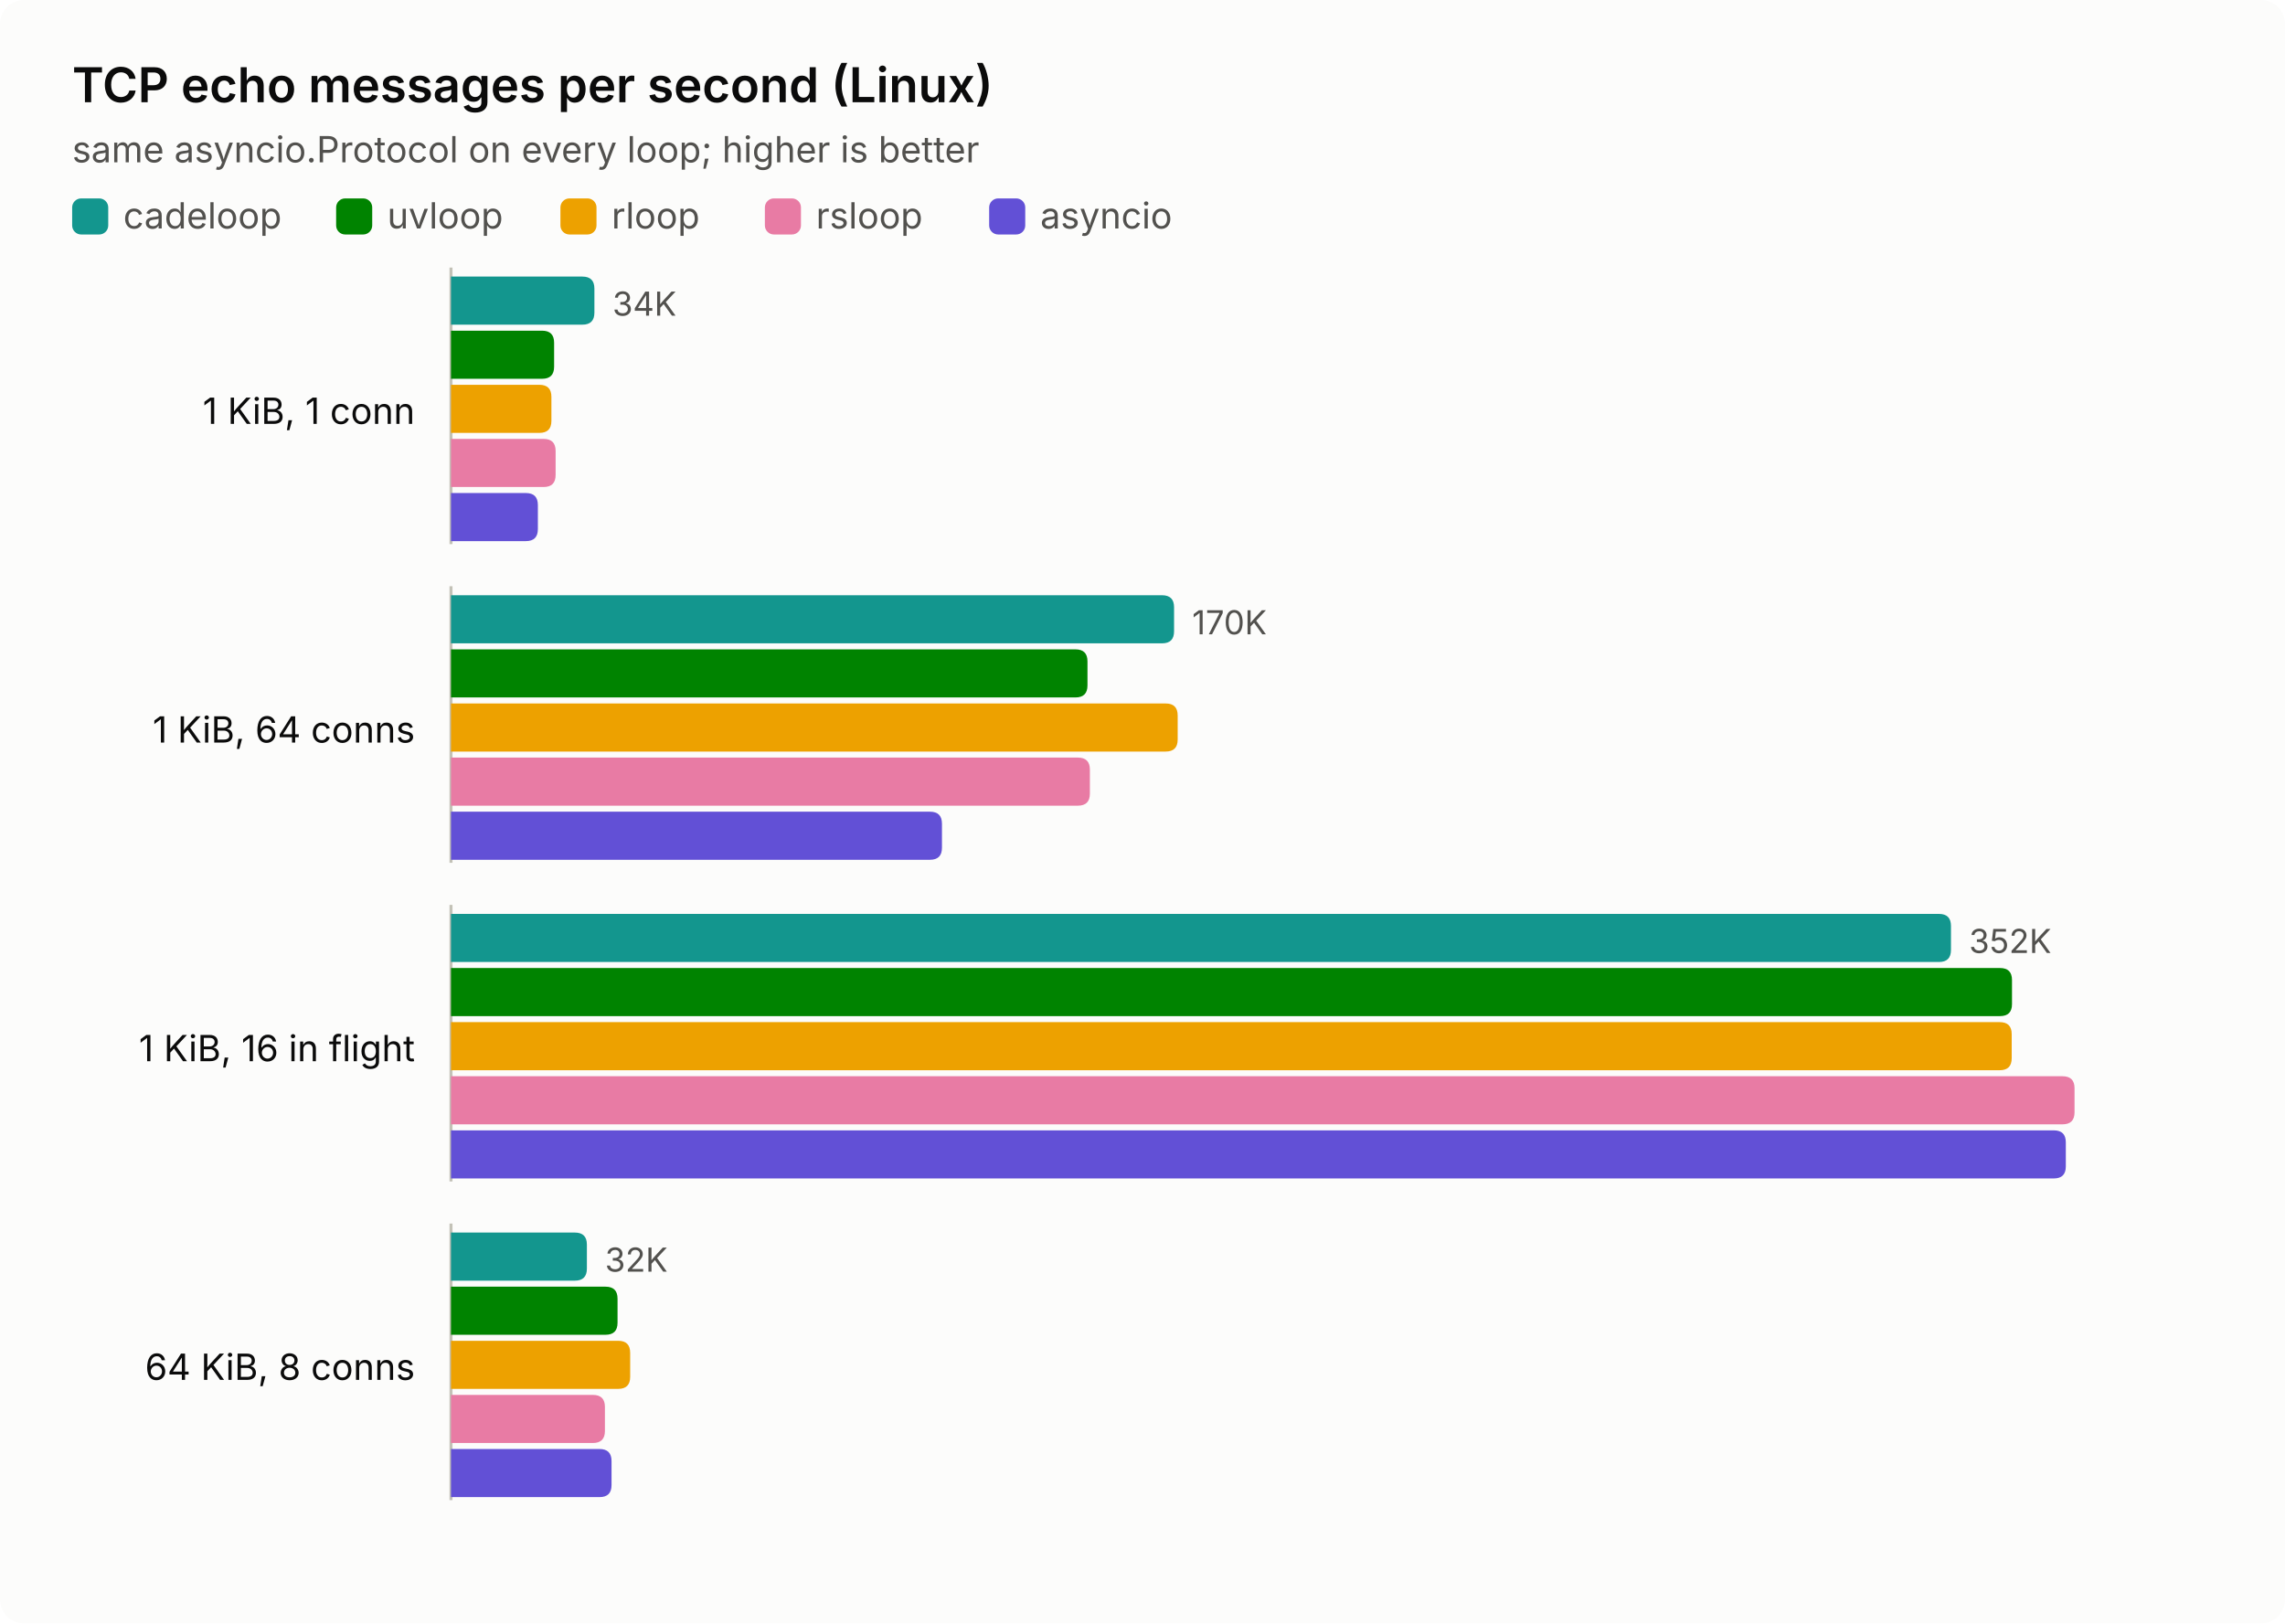
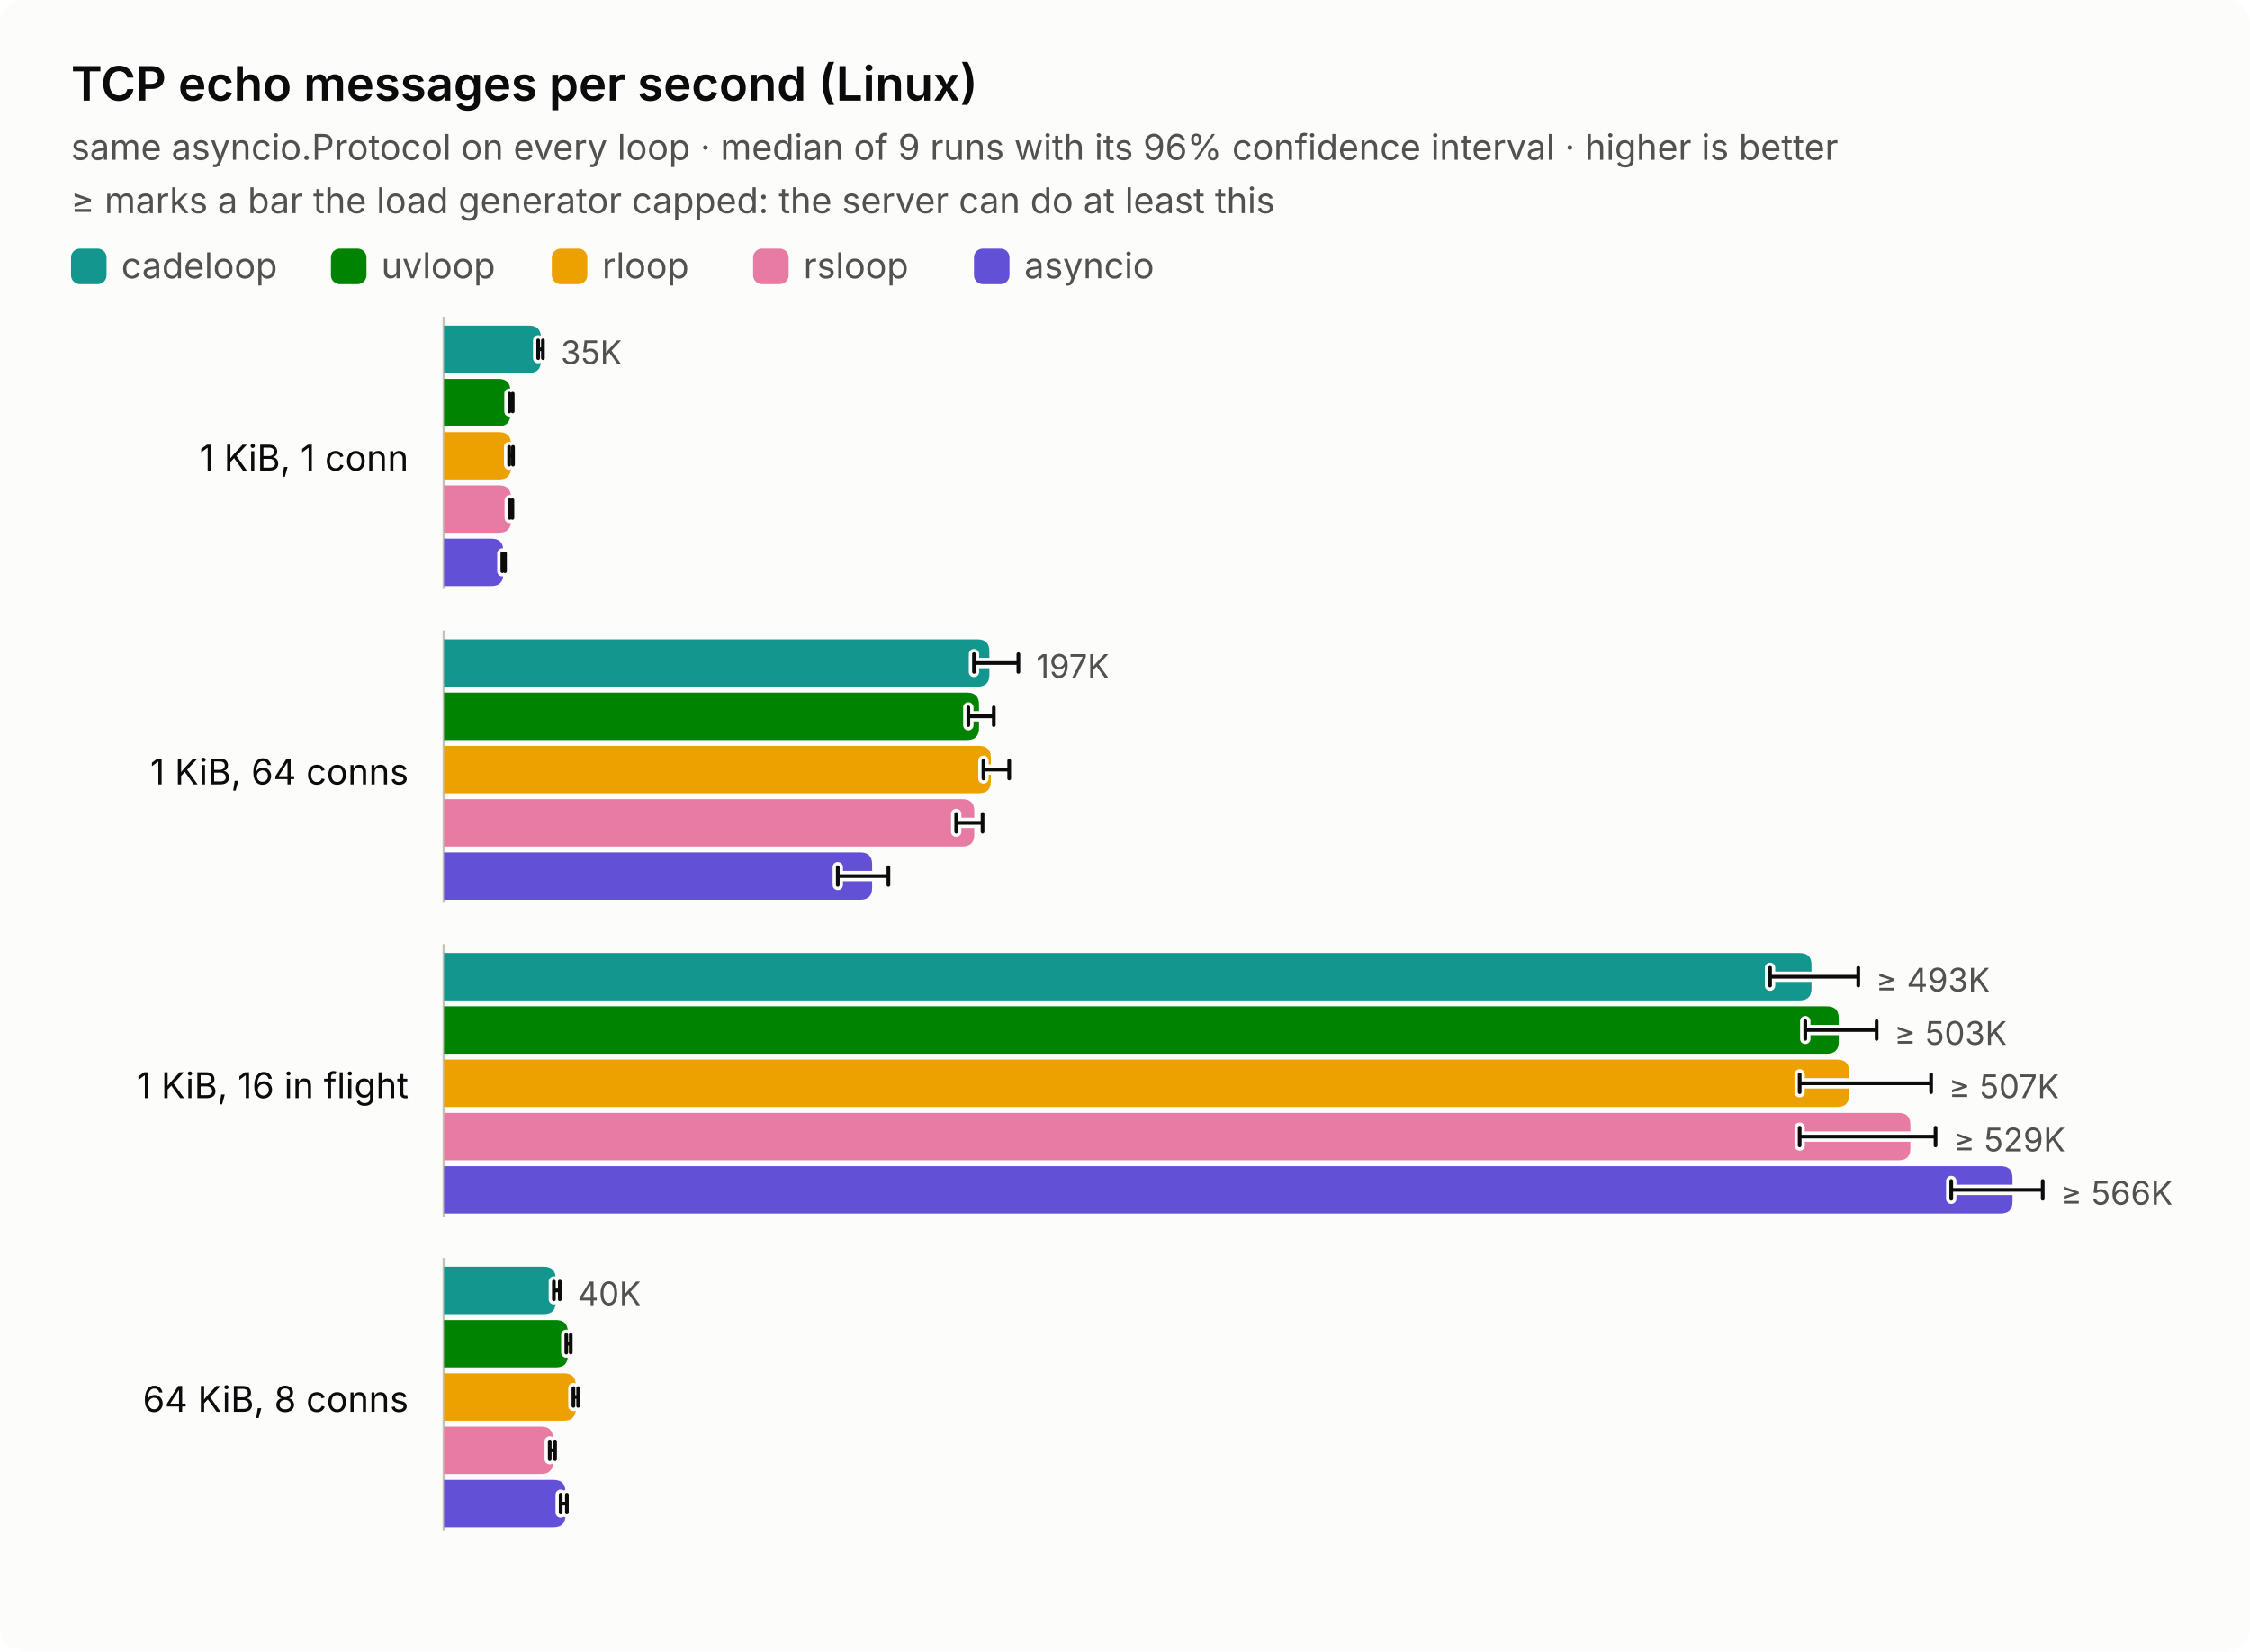
- <svg xmlns="http://www.w3.org/2000/svg" viewBox="0 0 760 540" width="760" height="540" font-family="system-ui, -apple-system, 'Segoe UI', sans-serif">
-   <rect width="760" height="540" fill="#fcfcfb" rx="8" />
+ <svg xmlns="http://www.w3.org/2000/svg" viewBox="0 0 760 558" width="760" height="558" font-family="system-ui, -apple-system, 'Segoe UI', sans-serif">
+   <rect width="760" height="558" fill="#fcfcfb" rx="8" />
  <text x="24" y="34" font-size="16" font-weight="600" fill="#0b0b0b">TCP echo messages per second (Linux)</text>
-   <text x="24" y="54" font-size="12" fill="#52514e">same asyncio.Protocol on every loop; higher is better</text>
-   <rect x="24.0" y="66" width="12" height="12" rx="3" fill="#13968e" />
-   <text x="41.0" y="76" font-size="12" fill="#52514e">cadeloop</text>
-   <rect x="111.8" y="66" width="12" height="12" rx="3" fill="#008300" />
-   <text x="128.8" y="76" font-size="12" fill="#52514e">uvloop</text>
-   <rect x="186.4" y="66" width="12" height="12" rx="3" fill="#eda100" />
-   <text x="203.4" y="76" font-size="12" fill="#52514e">rloop</text>
-   <rect x="254.4" y="66" width="12" height="12" rx="3" fill="#e87ba4" />
-   <text x="271.4" y="76" font-size="12" fill="#52514e">rsloop</text>
-   <rect x="329.0" y="66" width="12" height="12" rx="3" fill="#6250d6" />
-   <text x="346.0" y="76" font-size="12" fill="#52514e">asyncio</text>
-   <text x="138" y="141.0" font-size="12" text-anchor="end" fill="#0b0b0b">1 KiB, 1 conn</text>
-   <line x1="150" y1="89" x2="150" y2="181" stroke="#c3c2b7" stroke-width="1" />
-   <path d="M150.0,92.0 h43.7 q4.0,0 4.0,4.0 v8.0 q0,4.0 -4.0,4.0 h-43.7 z" fill="#13968e" />
-   <rect x="150.0" y="91.0" width="0" height="0" fill="#fcfcfb" />
-   <text x="203.7" y="105" font-size="11" fill="#52514e">34K</text>
-   <path d="M150.0,110.0 h30.3 q4.0,0 4.0,4.0 v8.0 q0,4.0 -4.0,4.0 h-30.3 z" fill="#008300" />
+   <text x="24" y="54" font-size="12" fill="#52514e">same asyncio.Protocol on every loop · median of 9 runs with its 96% confidence interval · higher is better</text>
+   <text x="24" y="72" font-size="12" fill="#52514e">≥ marks a bar the load generator capped: the server can do at least this</text>
+   <rect x="24.0" y="84" width="12" height="12" rx="3" fill="#13968e" />
+   <text x="41.0" y="94" font-size="12" fill="#52514e">cadeloop</text>
+   <rect x="111.8" y="84" width="12" height="12" rx="3" fill="#008300" />
+   <text x="128.8" y="94" font-size="12" fill="#52514e">uvloop</text>
+   <rect x="186.4" y="84" width="12" height="12" rx="3" fill="#eda100" />
+   <text x="203.4" y="94" font-size="12" fill="#52514e">rloop</text>
+   <rect x="254.4" y="84" width="12" height="12" rx="3" fill="#e87ba4" />
+   <text x="271.4" y="94" font-size="12" fill="#52514e">rsloop</text>
+   <rect x="329.0" y="84" width="12" height="12" rx="3" fill="#6250d6" />
+   <text x="346.0" y="94" font-size="12" fill="#52514e">asyncio</text>
+   <text x="138" y="159.0" font-size="12" text-anchor="end" fill="#0b0b0b">1 KiB, 1 conn</text>
+   <line x1="150" y1="107" x2="150" y2="199" stroke="#c3c2b7" stroke-width="1" />
+   <path d="M150.0,110.0 h28.7 q4.0,0 4.0,4.0 v8.0 q0,4.0 -4.0,4.0 h-28.7 z" fill="#13968e" />
  <rect x="150.0" y="109.0" width="0" height="0" fill="#fcfcfb" />
-   <path d="M150.0,128.0 h29.4 q4.0,0 4.0,4.0 v8.0 q0,4.0 -4.0,4.0 h-29.4 z" fill="#eda100" />
+   <path d="M181.8,118.0 H183.4 M181.8,115.0 V121.0 M183.4,115.0 V121.0" fill="none" stroke="#fcfcfb" stroke-width="3.5" stroke-linecap="round" />
+   <path d="M181.8,118.0 H183.4 M181.8,115.0 V121.0 M183.4,115.0 V121.0" fill="none" stroke="#0b0b0b" stroke-width="1.25" stroke-linecap="round" />
+   <text x="189.4" y="123" font-size="11" fill="#52514e">35K</text>
+   <path d="M150.0,128.0 h18.4 q4.0,0 4.0,4.0 v8.0 q0,4.0 -4.0,4.0 h-18.4 z" fill="#008300" />
  <rect x="150.0" y="127.0" width="0" height="0" fill="#fcfcfb" />
-   <path d="M150.0,146.0 h30.8 q4.0,0 4.0,4.0 v8.0 q0,4.0 -4.0,4.0 h-30.8 z" fill="#e87ba4" />
+   <path d="M172.1,136.0 H173.2 M172.1,133.0 V139.0 M173.2,133.0 V139.0" fill="none" stroke="#fcfcfb" stroke-width="3.5" stroke-linecap="round" />
+   <path d="M172.1,136.0 H173.2 M172.1,133.0 V139.0 M173.2,133.0 V139.0" fill="none" stroke="#0b0b0b" stroke-width="1.25" stroke-linecap="round" />
+   <path d="M150.0,146.0 h18.6 q4.0,0 4.0,4.0 v8.0 q0,4.0 -4.0,4.0 h-18.6 z" fill="#eda100" />
  <rect x="150.0" y="145.0" width="0" height="0" fill="#fcfcfb" />
-   <path d="M150.0,164.0 h24.9 q4.0,0 4.0,4.0 v8.0 q0,4.0 -4.0,4.0 h-24.9 z" fill="#6250d6" />
+   <path d="M172.0,154.0 H173.3 M172.0,151.0 V157.0 M173.3,151.0 V157.0" fill="none" stroke="#fcfcfb" stroke-width="3.5" stroke-linecap="round" />
+   <path d="M172.0,154.0 H173.3 M172.0,151.0 V157.0 M173.3,151.0 V157.0" fill="none" stroke="#0b0b0b" stroke-width="1.25" stroke-linecap="round" />
+   <path d="M150.0,164.0 h18.6 q4.0,0 4.0,4.0 v8.0 q0,4.0 -4.0,4.0 h-18.6 z" fill="#e87ba4" />
  <rect x="150.0" y="163.0" width="0" height="0" fill="#fcfcfb" />
-   <text x="138" y="247.0" font-size="12" text-anchor="end" fill="#0b0b0b">1 KiB, 64 conns</text>
-   <line x1="150" y1="195" x2="150" y2="287" stroke="#c3c2b7" stroke-width="1" />
-   <path d="M150.0,198.0 h236.5 q4.0,0 4.0,4.0 v8.0 q0,4.0 -4.0,4.0 h-236.5 z" fill="#13968e" />
-   <rect x="150.0" y="197.0" width="0" height="0" fill="#fcfcfb" />
-   <text x="396.5" y="211" font-size="11" fill="#52514e">170K</text>
-   <path d="M150.0,216.0 h207.7 q4.0,0 4.0,4.0 v8.0 q0,4.0 -4.0,4.0 h-207.7 z" fill="#008300" />
+   <path d="M172.2,172.0 H173.1 M172.2,169.0 V175.0 M173.1,169.0 V175.0" fill="none" stroke="#fcfcfb" stroke-width="3.5" stroke-linecap="round" />
+   <path d="M172.2,172.0 H173.1 M172.2,169.0 V175.0 M173.1,169.0 V175.0" fill="none" stroke="#0b0b0b" stroke-width="1.25" stroke-linecap="round" />
+   <path d="M150.0,182.0 h16.0 q4.0,0 4.0,4.0 v8.0 q0,4.0 -4.0,4.0 h-16.0 z" fill="#6250d6" />
+   <rect x="150.0" y="181.0" width="0" height="0" fill="#fcfcfb" />
+   <path d="M169.7,190.0 H170.6 M169.7,187.0 V193.0 M170.6,187.0 V193.0" fill="none" stroke="#fcfcfb" stroke-width="3.5" stroke-linecap="round" />
+   <path d="M169.7,190.0 H170.6 M169.7,187.0 V193.0 M170.6,187.0 V193.0" fill="none" stroke="#0b0b0b" stroke-width="1.25" stroke-linecap="round" />
+   <text x="138" y="265.0" font-size="12" text-anchor="end" fill="#0b0b0b">1 KiB, 64 conns</text>
+   <line x1="150" y1="213" x2="150" y2="305" stroke="#c3c2b7" stroke-width="1" />
+   <path d="M150.0,216.0 h180.2 q4.0,0 4.0,4.0 v8.0 q0,4.0 -4.0,4.0 h-180.2 z" fill="#13968e" />
  <rect x="150.0" y="215.0" width="0" height="0" fill="#fcfcfb" />
-   <path d="M150.0,234.0 h237.7 q4.0,0 4.0,4.0 v8.0 q0,4.0 -4.0,4.0 h-237.7 z" fill="#eda100" />
+   <path d="M329.0,224.0 H344.0 M329.0,221.0 V227.0 M344.0,221.0 V227.0" fill="none" stroke="#fcfcfb" stroke-width="3.5" stroke-linecap="round" />
+   <path d="M329.0,224.0 H344.0 M329.0,221.0 V227.0 M344.0,221.0 V227.0" fill="none" stroke="#0b0b0b" stroke-width="1.25" stroke-linecap="round" />
+   <text x="350.0" y="229" font-size="11" fill="#52514e">197K</text>
+   <path d="M150.0,234.0 h176.7 q4.0,0 4.0,4.0 v8.0 q0,4.0 -4.0,4.0 h-176.7 z" fill="#008300" />
  <rect x="150.0" y="233.0" width="0" height="0" fill="#fcfcfb" />
-   <path d="M150.0,252.0 h208.5 q4.0,0 4.0,4.0 v8.0 q0,4.0 -4.0,4.0 h-208.5 z" fill="#e87ba4" />
+   <path d="M327.1,242.0 H335.7 M327.1,239.0 V245.0 M335.7,239.0 V245.0" fill="none" stroke="#fcfcfb" stroke-width="3.5" stroke-linecap="round" />
+   <path d="M327.1,242.0 H335.7 M327.1,239.0 V245.0 M335.7,239.0 V245.0" fill="none" stroke="#0b0b0b" stroke-width="1.25" stroke-linecap="round" />
+   <path d="M150.0,252.0 h180.7 q4.0,0 4.0,4.0 v8.0 q0,4.0 -4.0,4.0 h-180.7 z" fill="#eda100" />
  <rect x="150.0" y="251.0" width="0" height="0" fill="#fcfcfb" />
-   <path d="M150.0,270.0 h159.3 q4.0,0 4.0,4.0 v8.0 q0,4.0 -4.0,4.0 h-159.3 z" fill="#6250d6" />
+   <path d="M332.2,260.0 H340.9 M332.2,257.0 V263.0 M340.9,257.0 V263.0" fill="none" stroke="#fcfcfb" stroke-width="3.5" stroke-linecap="round" />
+   <path d="M332.2,260.0 H340.9 M332.2,257.0 V263.0 M340.9,257.0 V263.0" fill="none" stroke="#0b0b0b" stroke-width="1.25" stroke-linecap="round" />
+   <path d="M150.0,270.0 h175.1 q4.0,0 4.0,4.0 v8.0 q0,4.0 -4.0,4.0 h-175.1 z" fill="#e87ba4" />
  <rect x="150.0" y="269.0" width="0" height="0" fill="#fcfcfb" />
-   <text x="138" y="353.0" font-size="12" text-anchor="end" fill="#0b0b0b">1 KiB, 16 in flight</text>
-   <line x1="150" y1="301" x2="150" y2="393" stroke="#c3c2b7" stroke-width="1" />
-   <path d="M150.0,304.0 h494.9 q4.0,0 4.0,4.0 v8.0 q0,4.0 -4.0,4.0 h-494.9 z" fill="#13968e" />
-   <rect x="150.0" y="303.0" width="0" height="0" fill="#fcfcfb" />
-   <text x="654.9" y="317" font-size="11" fill="#52514e">352K</text>
-   <path d="M150.0,322.0 h515.2 q4.0,0 4.0,4.0 v8.0 q0,4.0 -4.0,4.0 h-515.2 z" fill="#008300" />
+   <path d="M323.0,278.0 H331.9 M323.0,275.0 V281.0 M331.9,275.0 V281.0" fill="none" stroke="#fcfcfb" stroke-width="3.5" stroke-linecap="round" />
+   <path d="M323.0,278.0 H331.9 M323.0,275.0 V281.0 M331.9,275.0 V281.0" fill="none" stroke="#0b0b0b" stroke-width="1.25" stroke-linecap="round" />
+   <path d="M150.0,288.0 h140.6 q4.0,0 4.0,4.0 v8.0 q0,4.0 -4.0,4.0 h-140.6 z" fill="#6250d6" />
+   <rect x="150.0" y="287.0" width="0" height="0" fill="#fcfcfb" />
+   <path d="M283.0,296.0 H300.1 M283.0,293.0 V299.0 M300.1,293.0 V299.0" fill="none" stroke="#fcfcfb" stroke-width="3.5" stroke-linecap="round" />
+   <path d="M283.0,296.0 H300.1 M283.0,293.0 V299.0 M300.1,293.0 V299.0" fill="none" stroke="#0b0b0b" stroke-width="1.25" stroke-linecap="round" />
+   <text x="138" y="371.0" font-size="12" text-anchor="end" fill="#0b0b0b">1 KiB, 16 in flight</text>
+   <line x1="150" y1="319" x2="150" y2="411" stroke="#c3c2b7" stroke-width="1" />
+   <path d="M150.0,322.0 h457.9 q4.0,0 4.0,4.0 v8.0 q0,4.0 -4.0,4.0 h-457.9 z" fill="#13968e" />
  <rect x="150.0" y="321.0" width="0" height="0" fill="#fcfcfb" />
-   <path d="M150.0,340.0 h515.1 q4.0,0 4.0,4.0 v8.0 q0,4.0 -4.0,4.0 h-515.1 z" fill="#eda100" />
+   <path d="M597.9,330.0 H627.7 M597.9,327.0 V333.0 M627.7,327.0 V333.0" fill="none" stroke="#fcfcfb" stroke-width="3.5" stroke-linecap="round" />
+   <path d="M597.9,330.0 H627.7 M597.9,327.0 V333.0 M627.7,327.0 V333.0" fill="none" stroke="#0b0b0b" stroke-width="1.25" stroke-linecap="round" />
+   <text x="633.7" y="335" font-size="11" fill="#52514e">≥ 493K</text>
+   <path d="M150.0,340.0 h467.1 q4.0,0 4.0,4.0 v8.0 q0,4.0 -4.0,4.0 h-467.1 z" fill="#008300" />
  <rect x="150.0" y="339.0" width="0" height="0" fill="#fcfcfb" />
-   <path d="M150.0,358.0 h536.0 q4.0,0 4.0,4.0 v8.0 q0,4.0 -4.0,4.0 h-536.0 z" fill="#e87ba4" />
+   <path d="M609.8,348.0 H633.9 M609.8,345.0 V351.0 M633.9,345.0 V351.0" fill="none" stroke="#fcfcfb" stroke-width="3.5" stroke-linecap="round" />
+   <path d="M609.8,348.0 H633.9 M609.8,345.0 V351.0 M633.9,345.0 V351.0" fill="none" stroke="#0b0b0b" stroke-width="1.25" stroke-linecap="round" />
+   <text x="639.9" y="353" font-size="11" fill="#52514e">≥ 503K</text>
+   <path d="M150.0,358.0 h470.6 q4.0,0 4.0,4.0 v8.0 q0,4.0 -4.0,4.0 h-470.6 z" fill="#eda100" />
  <rect x="150.0" y="357.0" width="0" height="0" fill="#fcfcfb" />
-   <path d="M150.0,376.0 h533.1 q4.0,0 4.0,4.0 v8.0 q0,4.0 -4.0,4.0 h-533.1 z" fill="#6250d6" />
+   <path d="M607.9,366.0 H652.3 M607.9,363.0 V369.0 M652.3,363.0 V369.0" fill="none" stroke="#fcfcfb" stroke-width="3.5" stroke-linecap="round" />
+   <path d="M607.9,366.0 H652.3 M607.9,363.0 V369.0 M652.3,363.0 V369.0" fill="none" stroke="#0b0b0b" stroke-width="1.25" stroke-linecap="round" />
+   <text x="658.3" y="371" font-size="11" fill="#52514e">≥ 507K</text>
+   <path d="M150.0,376.0 h491.3 q4.0,0 4.0,4.0 v8.0 q0,4.0 -4.0,4.0 h-491.3 z" fill="#e87ba4" />
  <rect x="150.0" y="375.0" width="0" height="0" fill="#fcfcfb" />
-   <text x="138" y="459.0" font-size="12" text-anchor="end" fill="#0b0b0b">64 KiB, 8 conns</text>
-   <line x1="150" y1="407" x2="150" y2="499" stroke="#c3c2b7" stroke-width="1" />
-   <path d="M150.0,410.0 h41.2 q4.0,0 4.0,4.0 v8.0 q0,4.0 -4.0,4.0 h-41.2 z" fill="#13968e" />
-   <rect x="150.0" y="409.0" width="0" height="0" fill="#fcfcfb" />
-   <text x="201.2" y="423" font-size="11" fill="#52514e">32K</text>
-   <path d="M150.0,428.0 h51.4 q4.0,0 4.0,4.0 v8.0 q0,4.0 -4.0,4.0 h-51.4 z" fill="#008300" />
+   <path d="M607.9,384.0 H653.8 M607.9,381.0 V387.0 M653.8,381.0 V387.0" fill="none" stroke="#fcfcfb" stroke-width="3.5" stroke-linecap="round" />
+   <path d="M607.9,384.0 H653.8 M607.9,381.0 V387.0 M653.8,381.0 V387.0" fill="none" stroke="#0b0b0b" stroke-width="1.25" stroke-linecap="round" />
+   <text x="659.8" y="389" font-size="11" fill="#52514e">≥ 529K</text>
+   <path d="M150.0,394.0 h525.8 q4.0,0 4.0,4.0 v8.0 q0,4.0 -4.0,4.0 h-525.8 z" fill="#6250d6" />
+   <rect x="150.0" y="393.0" width="0" height="0" fill="#fcfcfb" />
+   <path d="M659.1,402.0 H690.0 M659.1,399.0 V405.0 M690.0,399.0 V405.0" fill="none" stroke="#fcfcfb" stroke-width="3.5" stroke-linecap="round" />
+   <path d="M659.1,402.0 H690.0 M659.1,399.0 V405.0 M690.0,399.0 V405.0" fill="none" stroke="#0b0b0b" stroke-width="1.25" stroke-linecap="round" />
+   <text x="696.0" y="407" font-size="11" fill="#52514e">≥ 566K</text>
+   <text x="138" y="477.0" font-size="12" text-anchor="end" fill="#0b0b0b">64 KiB, 8 conns</text>
+   <line x1="150" y1="425" x2="150" y2="517" stroke="#c3c2b7" stroke-width="1" />
+   <path d="M150.0,428.0 h33.7 q4.0,0 4.0,4.0 v8.0 q0,4.0 -4.0,4.0 h-33.7 z" fill="#13968e" />
  <rect x="150.0" y="427.0" width="0" height="0" fill="#fcfcfb" />
-   <path d="M150.0,446.0 h55.6 q4.0,0 4.0,4.0 v8.0 q0,4.0 -4.0,4.0 h-55.6 z" fill="#eda100" />
+   <path d="M187.1,436.0 H189.1 M187.1,433.0 V439.0 M189.1,433.0 V439.0" fill="none" stroke="#fcfcfb" stroke-width="3.5" stroke-linecap="round" />
+   <path d="M187.1,436.0 H189.1 M187.1,433.0 V439.0 M189.1,433.0 V439.0" fill="none" stroke="#0b0b0b" stroke-width="1.25" stroke-linecap="round" />
+   <text x="195.1" y="441" font-size="11" fill="#52514e">40K</text>
+   <path d="M150.0,446.0 h37.8 q4.0,0 4.0,4.0 v8.0 q0,4.0 -4.0,4.0 h-37.8 z" fill="#008300" />
  <rect x="150.0" y="445.0" width="0" height="0" fill="#fcfcfb" />
-   <path d="M150.0,464.0 h47.2 q4.0,0 4.0,4.0 v8.0 q0,4.0 -4.0,4.0 h-47.2 z" fill="#e87ba4" />
+   <path d="M191.3,454.0 H192.8 M191.3,451.0 V457.0 M192.8,451.0 V457.0" fill="none" stroke="#fcfcfb" stroke-width="3.5" stroke-linecap="round" />
+   <path d="M191.3,454.0 H192.8 M191.3,451.0 V457.0 M192.8,451.0 V457.0" fill="none" stroke="#0b0b0b" stroke-width="1.25" stroke-linecap="round" />
+   <path d="M150.0,464.0 h40.5 q4.0,0 4.0,4.0 v8.0 q0,4.0 -4.0,4.0 h-40.5 z" fill="#eda100" />
  <rect x="150.0" y="463.0" width="0" height="0" fill="#fcfcfb" />
-   <path d="M150.0,482.0 h49.4 q4.0,0 4.0,4.0 v8.0 q0,4.0 -4.0,4.0 h-49.4 z" fill="#6250d6" />
+   <path d="M193.7,472.0 H195.3 M193.7,469.0 V475.0 M195.3,469.0 V475.0" fill="none" stroke="#fcfcfb" stroke-width="3.5" stroke-linecap="round" />
+   <path d="M193.7,472.0 H195.3 M193.7,469.0 V475.0 M195.3,469.0 V475.0" fill="none" stroke="#0b0b0b" stroke-width="1.25" stroke-linecap="round" />
+   <path d="M150.0,482.0 h32.8 q4.0,0 4.0,4.0 v8.0 q0,4.0 -4.0,4.0 h-32.8 z" fill="#e87ba4" />
  <rect x="150.0" y="481.0" width="0" height="0" fill="#fcfcfb" />
+   <path d="M185.7,490.0 H187.5 M185.7,487.0 V493.0 M187.5,487.0 V493.0" fill="none" stroke="#fcfcfb" stroke-width="3.5" stroke-linecap="round" />
+   <path d="M185.7,490.0 H187.5 M185.7,487.0 V493.0 M187.5,487.0 V493.0" fill="none" stroke="#0b0b0b" stroke-width="1.25" stroke-linecap="round" />
+   <path d="M150.0,500.0 h37.0 q4.0,0 4.0,4.0 v8.0 q0,4.0 -4.0,4.0 h-37.0 z" fill="#6250d6" />
+   <rect x="150.0" y="499.0" width="0" height="0" fill="#fcfcfb" />
+   <path d="M189.4,508.0 H191.5 M189.4,505.0 V511.0 M191.5,505.0 V511.0" fill="none" stroke="#fcfcfb" stroke-width="3.5" stroke-linecap="round" />
+   <path d="M189.4,508.0 H191.5 M189.4,505.0 V511.0 M191.5,505.0 V511.0" fill="none" stroke="#0b0b0b" stroke-width="1.25" stroke-linecap="round" />
</svg>
